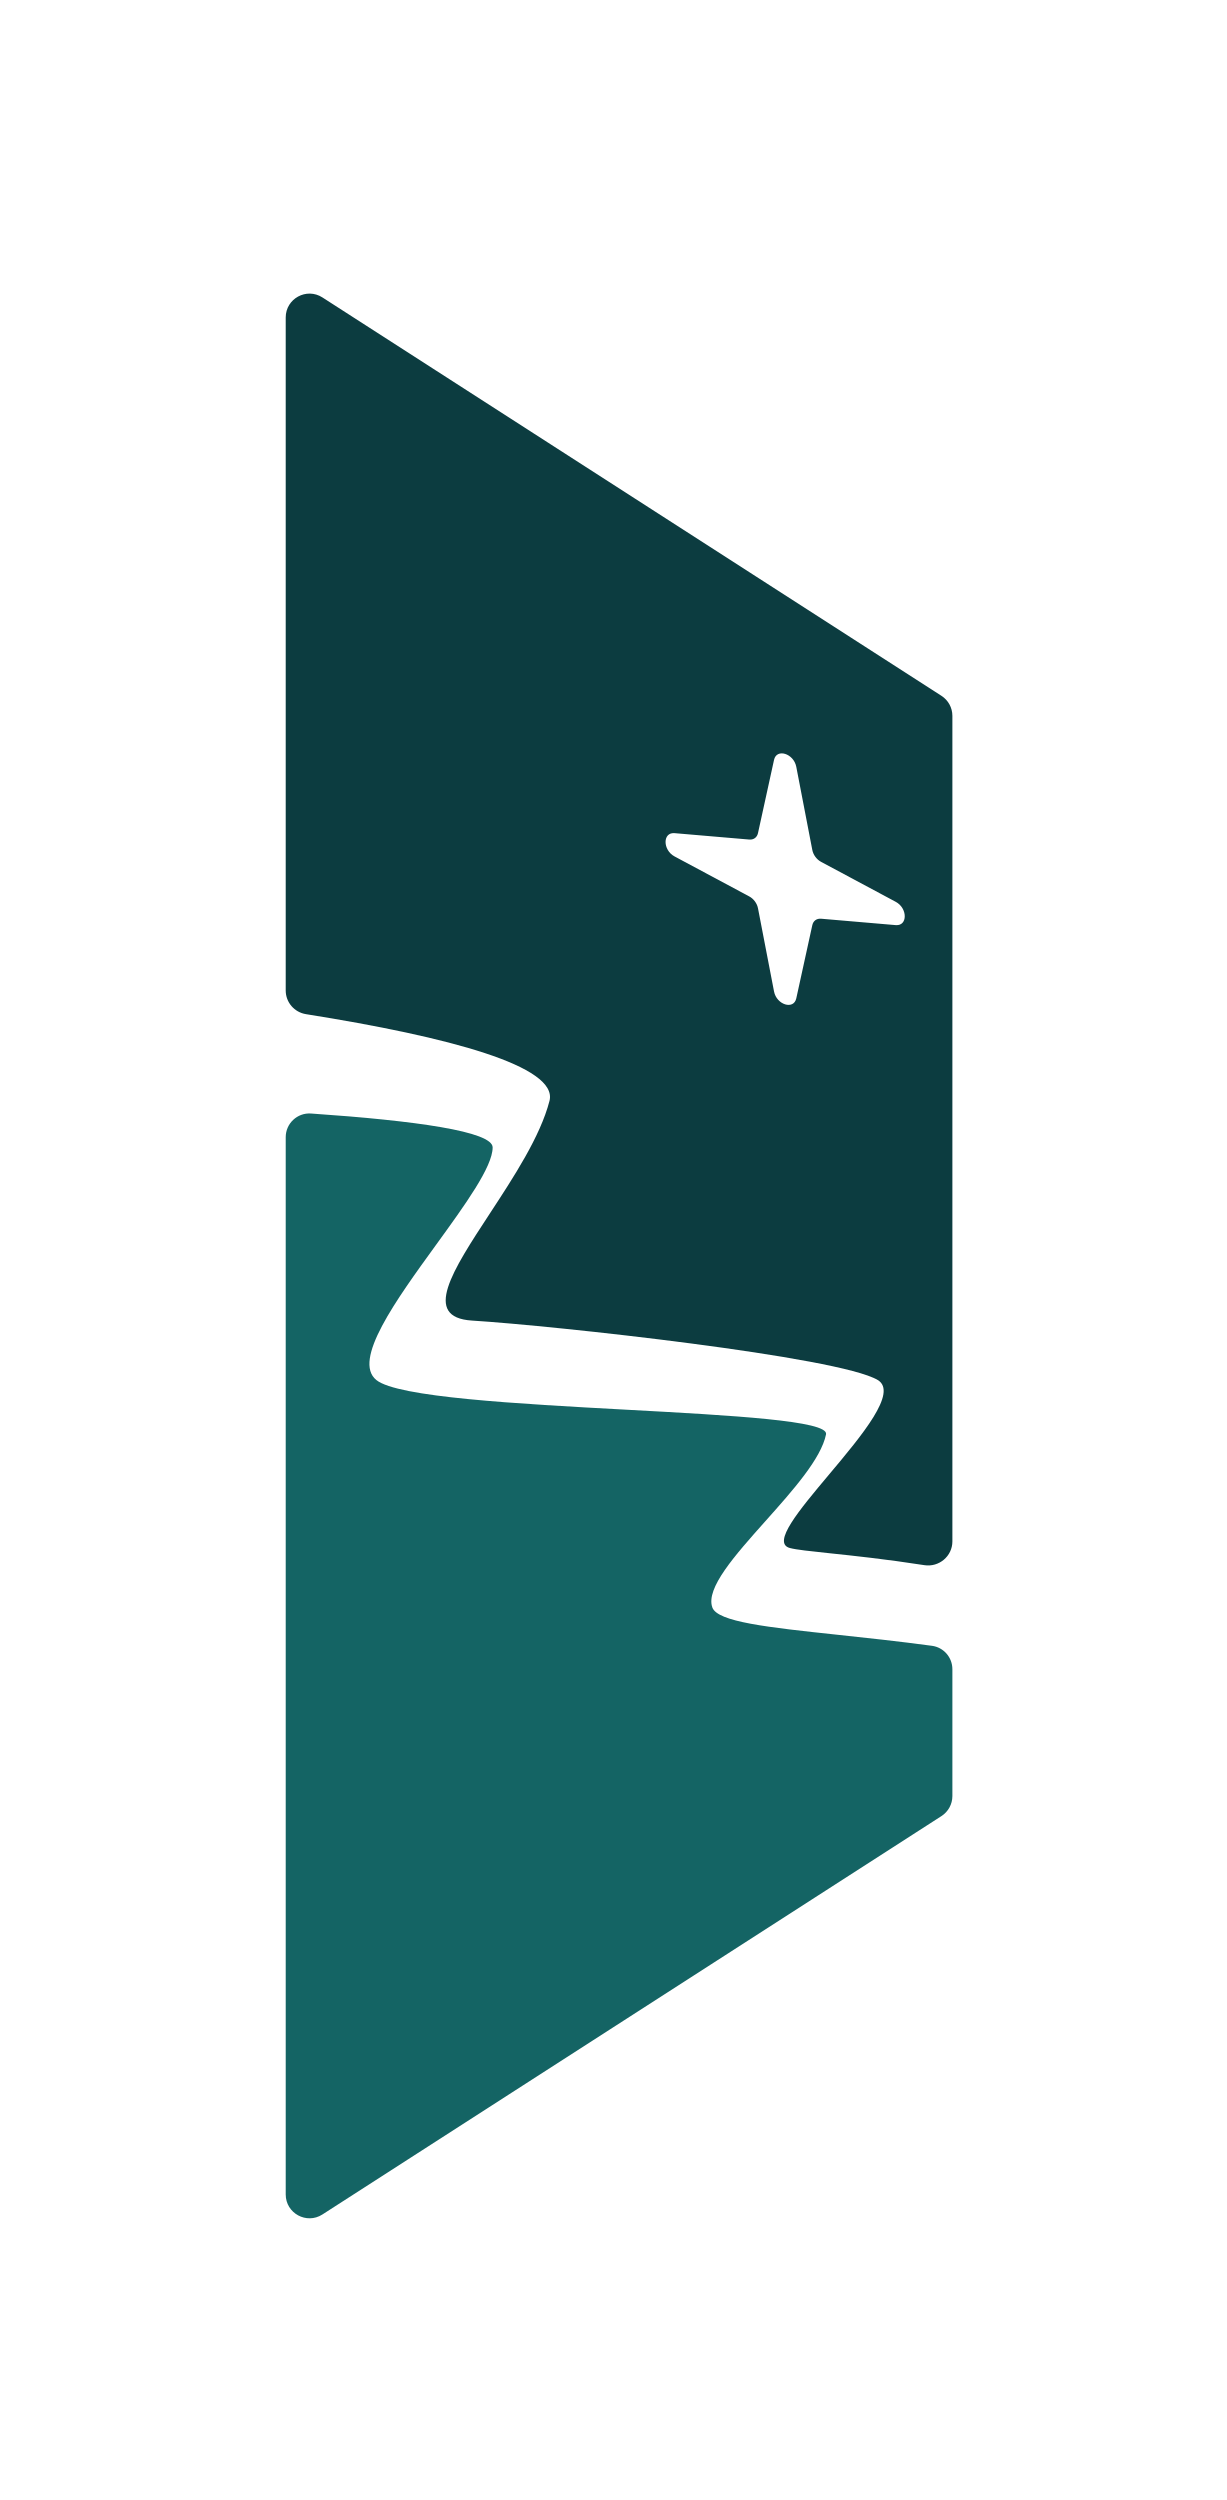
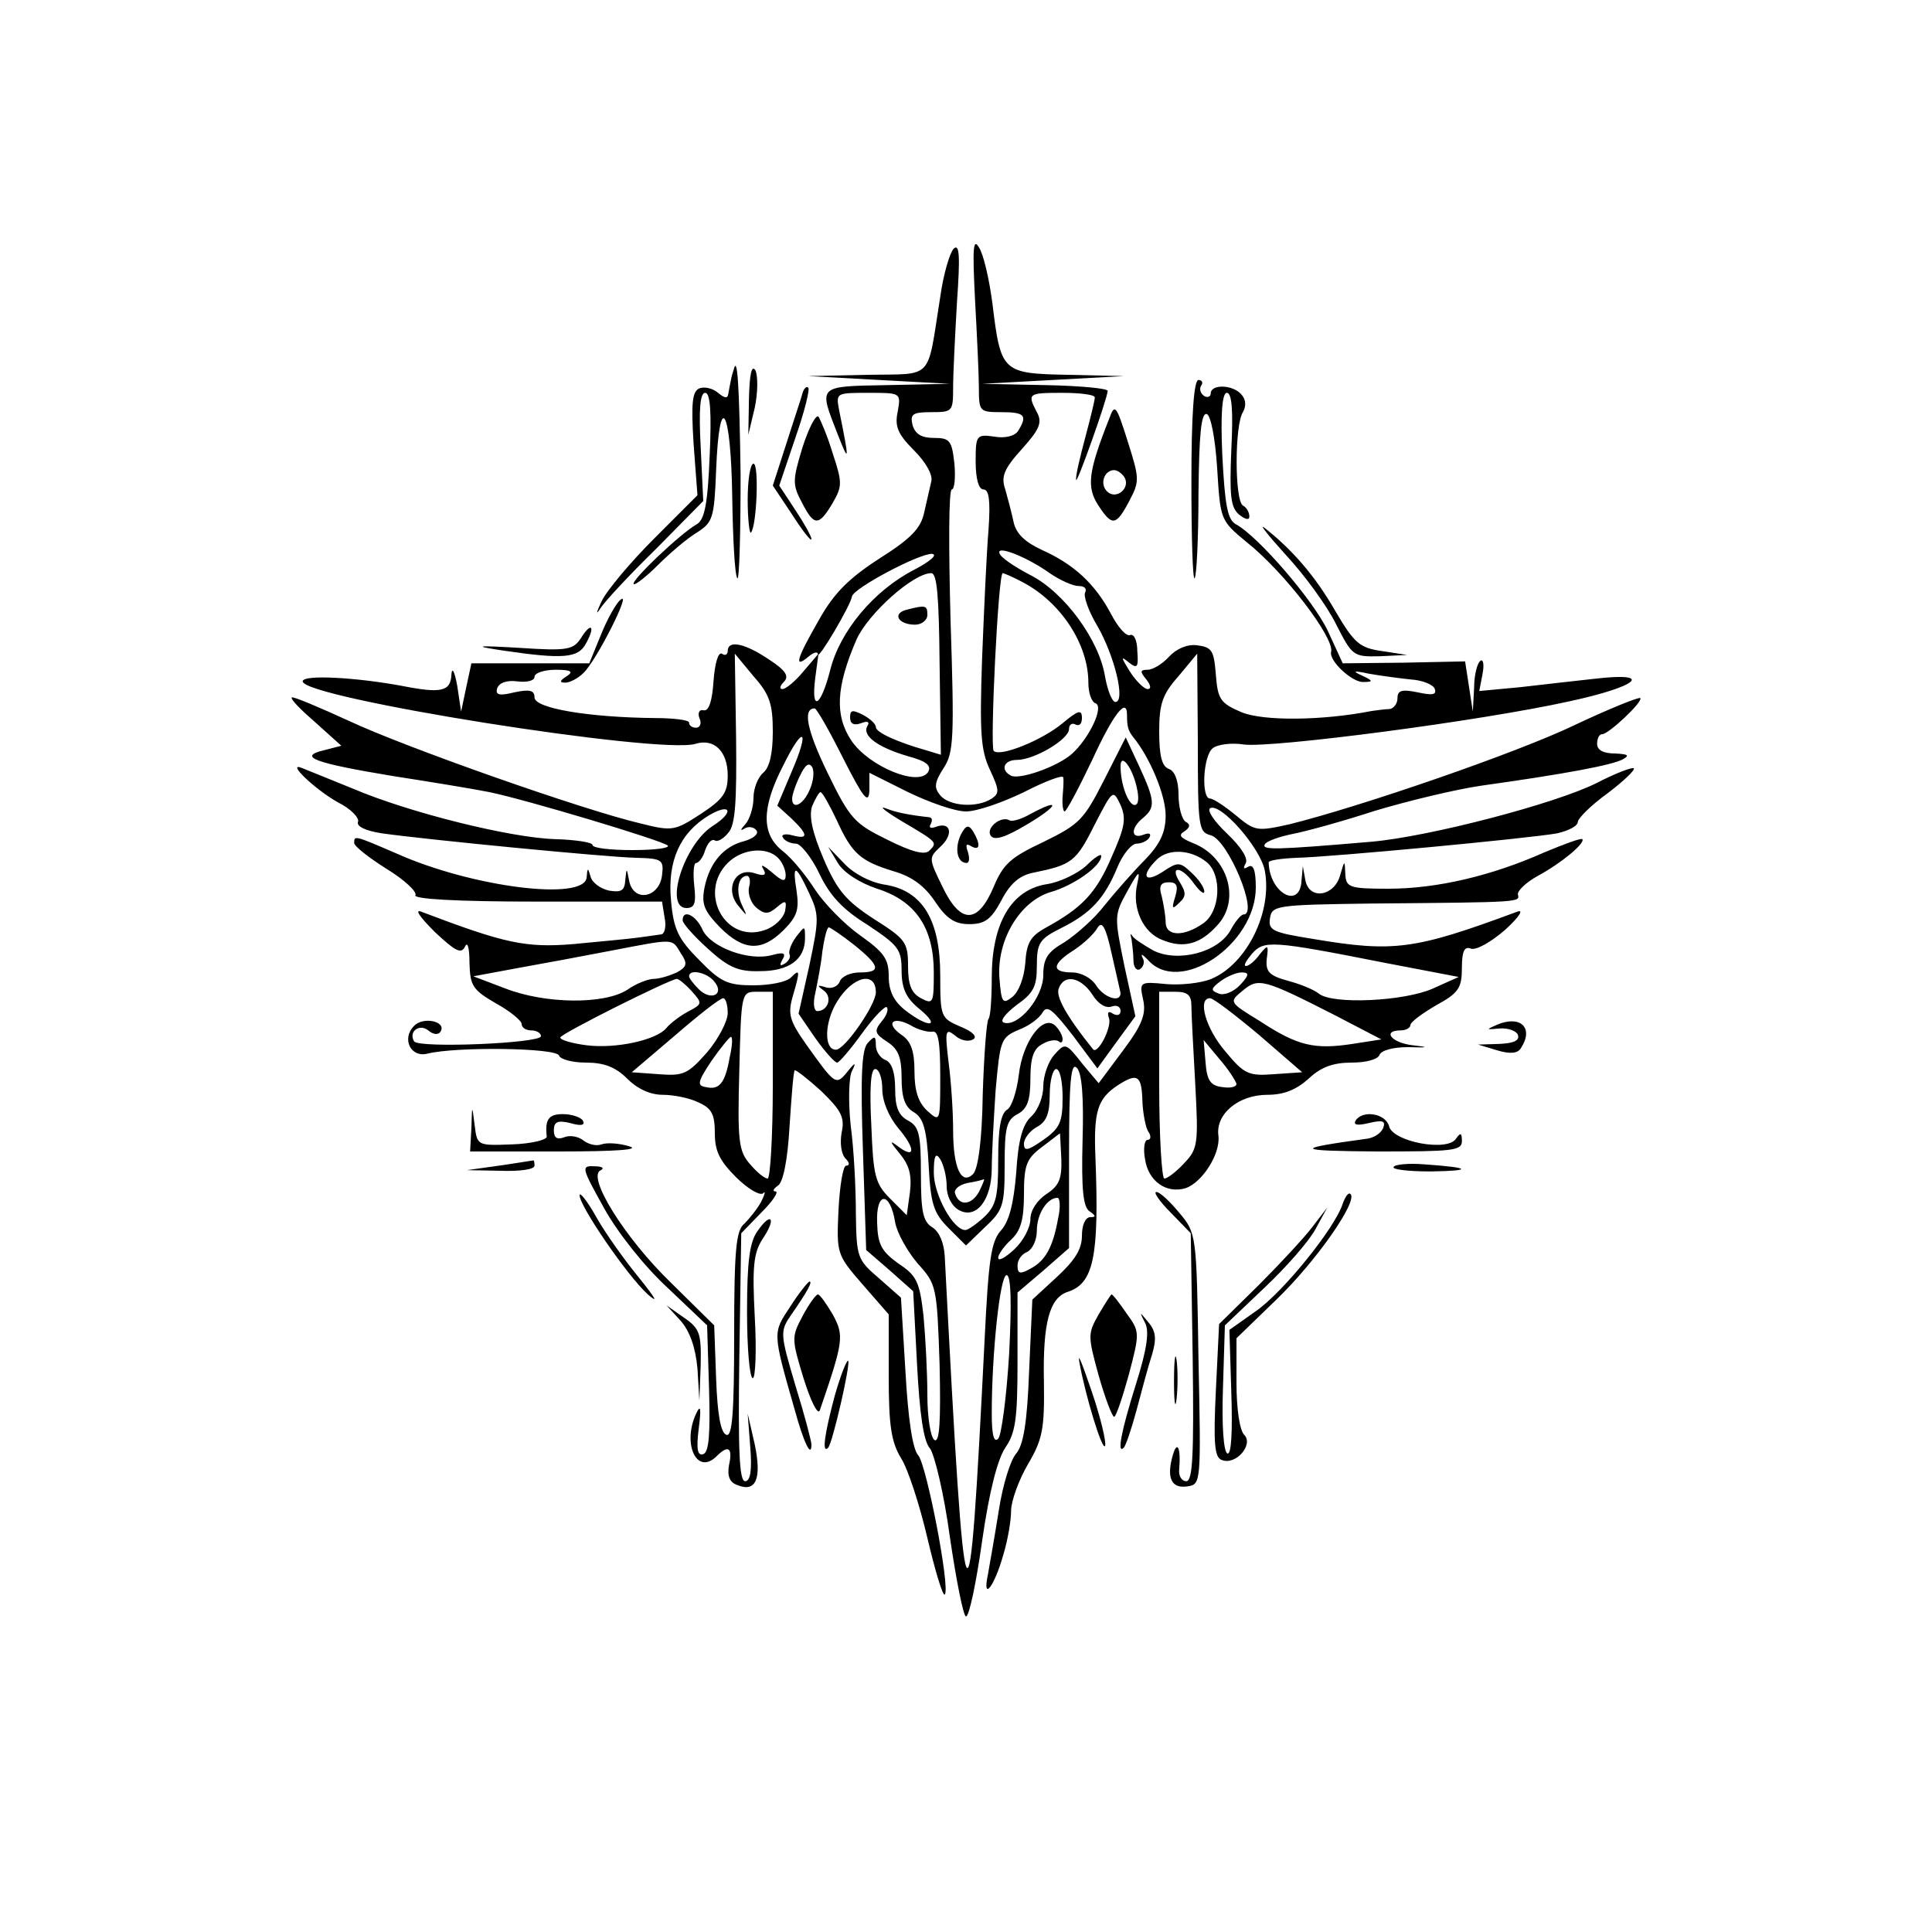
- <svg xmlns="http://www.w3.org/2000/svg" width="103" height="210" viewBox="0 0 103 210" fill="none">
-   <path fill-rule="evenodd" clip-rule="evenodd" d="M24 26.666C24 25.083 25.751 24.127 27.082 24.984L79.082 58.449C79.654 58.817 80 59.451 80 60.131V129.479C80 130.724 78.875 131.665 77.646 131.473C74.421 130.971 71.69 130.683 69.683 130.472C68.049 130.3 66.896 130.179 66.349 130.033C64.804 129.621 67.118 126.865 69.63 123.872C72.414 120.556 75.442 116.948 73.73 115.921C70.474 113.967 46.592 111.362 39.645 110.928C35.426 110.664 38.012 106.718 41.132 101.957C43.149 98.878 45.391 95.458 46.158 92.474C46.905 89.567 37.756 87.107 25.701 85.189C24.725 85.034 24 84.194 24 83.205V26.666ZM65.019 63.829C65.235 62.843 66.671 63.288 66.887 64.409L68.234 71.399C68.313 71.808 68.6 72.198 68.968 72.394L75.244 75.755C76.25 76.293 76.25 77.796 75.244 77.71L68.968 77.172C68.6 77.141 68.313 77.352 68.234 77.713L66.887 83.866C66.671 84.852 65.235 84.406 65.019 83.286L63.671 76.296C63.593 75.886 63.306 75.497 62.938 75.3L56.662 71.94C55.656 71.401 55.656 69.898 56.662 69.985L62.938 70.522C63.306 70.554 63.593 70.342 63.671 69.982L65.019 63.829Z" fill="#0C3C40" />
-   <path d="M24 184.334V95.524C24 94.371 24.973 93.457 26.122 93.535C34.927 94.137 41.382 95.045 41.382 96.382C41.382 98.013 39.074 101.195 36.638 104.554L36.638 104.554C33.238 109.243 29.588 114.277 31.612 115.921C33.395 117.37 43.425 117.916 52.701 118.42C61.497 118.899 69.616 119.341 69.388 120.48C68.979 122.525 66.597 125.194 64.304 127.765C61.727 130.654 59.261 133.418 59.836 135.026C60.27 136.242 64.49 136.694 70.399 137.326C72.797 137.582 75.474 137.869 78.288 138.248C79.272 138.381 80 139.224 80 140.217V150.869C80 151.549 79.654 152.183 79.082 152.551L27.082 186.016C25.751 186.873 24 185.917 24 184.334Z" fill="#146464" />
+ <svg xmlns="http://www.w3.org/2000/svg" version="1.0" width="300pt" height="300pt" viewBox="0 0 300 300" preserveAspectRatio="xMidYMid meet">
+   <g transform="translate(0,300) scale(0.1,-0.1)" fill="#000000" stroke="none">
+     <path d="M1514 2535 c3 -55 6 -117 6 -137 0 -37 1 -38 35 -38 36 0 41 -5 26 -29 -5 -8 -20 -12 -37 -9 -28 4 -29 2 -29 -39 0 -27 5 -43 12 -43 9 0 11 -18 8 -62 -3 -35 -7 -125 -10 -200 -4 -116 -2 -143 12 -173 15 -32 15 -37 3 -45 -23 -15 -66 -12 -80 5 -10 12 -9 20 5 42 16 24 17 46 11 230 -3 112 -3 203 2 203 4 0 6 18 4 40 -4 36 -7 40 -32 40 -19 0 -29 6 -33 20 -4 17 0 20 29 20 33 0 34 1 34 38 0 22 3 81 6 133 5 71 4 91 -5 83 -6 -6 -16 -39 -21 -75 -21 -132 -9 -119 -113 -121 l-92 -2 110 -6 110 -6 -97 -2 c-110 -2 -107 0 -77 -77 18 -46 18 -41 2 38 -5 27 -5 27 46 27 50 0 50 0 45 -29 -5 -23 0 -35 25 -60 19 -19 30 -39 27 -49 -2 -9 -7 -31 -11 -48 -5 -24 -20 -40 -69 -71 -48 -31 -71 -54 -94 -95 -35 -61 -40 -77 -17 -58 8 7 15 9 15 4 0 -10 51 76 53 90 3 13 103 66 124 66 10 -1 -3 -12 -28 -25 -62 -32 -115 -95 -130 -156 -15 -58 -30 -65 -23 -11 l5 37 -23 -27 c-13 -16 -28 -28 -33 -28 -5 0 -4 5 2 11 9 9 3 18 -23 35 -37 25 -64 31 -64 13 0 -5 -4 -8 -9 -4 -6 3 -11 -16 -13 -42 -2 -31 -7 -47 -15 -46 -7 2 -10 -4 -7 -12 4 -8 1 -15 -5 -15 -6 0 -11 3 -11 8 0 4 -24 7 -53 7 -102 1 -187 15 -187 32 0 11 -7 13 -31 8 -24 -6 -30 -4 -27 6 3 9 15 13 31 11 15 -2 27 1 27 7 0 6 15 11 33 11 24 0 28 -3 17 -10 -11 -7 -12 -10 -2 -10 7 0 20 7 28 15 20 19 75 128 58 114 -7 -5 -21 -30 -31 -55 l-18 -44 -91 0 -92 0 -8 -37 -8 -38 -6 40 c-4 22 -8 30 -9 18 -1 -27 -16 -30 -77 -18 -70 13 -154 18 -154 7 0 -26 555 -114 610 -97 29 9 50 -12 50 -49 0 -27 -7 -37 -42 -60 -40 -26 -44 -27 -92 -15 -90 21 -368 119 -455 160 -46 21 -86 38 -88 36 -2 -3 15 -20 37 -39 l40 -36 -27 -7 c-42 -10 -14 -20 107 -40 58 -9 125 -20 150 -25 58 -12 268 -75 277 -83 3 -4 -21 -7 -55 -7 -34 0 -62 3 -62 8 0 4 -26 8 -58 9 -69 2 -226 41 -313 78 -35 14 -71 29 -79 32 -28 12 19 -33 55 -53 20 -10 33 -24 31 -30 -3 -7 11 -14 37 -18 71 -10 349 -37 395 -38 40 -1 43 -3 40 -27 -4 -35 -44 -43 -51 -9 -4 21 -4 21 -6 2 -1 -17 -6 -20 -25 -17 -14 3 -27 13 -29 22 -4 14 -5 14 -6 -1 -2 -38 -178 -16 -296 37 -65 28 -65 28 -65 16 0 -5 23 -23 50 -40 28 -17 48 -36 45 -41 -4 -6 64 -10 188 -10 l195 0 4 -25 c3 -14 0 -26 -6 -26 -6 -1 -22 -3 -36 -5 -14 -2 -59 -6 -100 -10 -74 -6 -106 1 -235 50 -12 5 -4 -7 20 -31 32 -30 41 -35 47 -23 4 9 7 -2 7 -25 1 -36 5 -42 41 -63 22 -12 40 -27 40 -32 0 -6 7 -10 15 -10 8 0 15 -4 15 -9 0 -11 -190 -19 -197 -8 -9 15 8 28 22 17 8 -7 16 -7 19 -2 10 16 -27 24 -41 9 -20 -20 -5 -50 21 -43 45 11 200 9 204 -3 2 -6 21 -11 42 -11 28 0 46 -7 64 -25 16 -16 36 -25 55 -25 17 0 42 -5 56 -12 20 -9 25 -18 25 -48 0 -28 8 -43 33 -68 18 -18 37 -29 42 -25 4 5 3 -1 -3 -13 -6 -11 -18 -26 -26 -34 -13 -10 -16 -40 -16 -172 0 -123 -3 -159 -12 -156 -9 3 -14 32 -16 87 l-3 83 -68 67 c-71 69 -131 165 -108 174 6 3 2 6 -10 6 -21 1 -20 -2 15 -65 21 -38 63 -91 99 -124 l61 -58 3 -98 c2 -70 0 -99 -9 -102 -9 -3 -11 8 -7 40 4 31 3 38 -4 23 -22 -47 1 -97 32 -66 18 18 25 13 19 -14 -3 -17 1 -27 13 -31 29 -12 38 10 27 63 l-11 48 4 -52 c3 -37 0 -53 -8 -53 -9 0 -11 47 -9 192 l3 193 32 33 c17 17 27 32 21 32 -5 0 -3 4 4 9 8 5 15 39 18 92 3 46 6 85 8 87 2 1 20 -13 41 -32 31 -30 37 -41 32 -64 -3 -16 -1 -34 6 -41 6 -6 7 -11 1 -11 -5 0 -10 -31 -12 -69 -3 -67 -3 -69 37 -115 l41 -47 0 -96 c0 -77 4 -102 19 -127 11 -17 29 -73 41 -124 12 -51 24 -91 27 -88 9 9 -28 200 -41 216 -9 9 -16 58 -20 130 l-7 115 -34 30 c-34 29 -35 33 -36 100 0 39 -3 100 -8 137 -4 37 -3 76 2 85 7 14 5 14 -7 -1 -18 -22 -19 -21 -64 42 -26 37 -29 47 -21 75 12 41 11 43 -3 29 -7 -7 -33 -12 -58 -12 -40 0 -51 5 -84 39 -33 33 -40 48 -44 92 -6 62 14 106 59 133 34 20 40 5 5 -17 -44 -29 -75 -127 -40 -127 13 0 15 8 12 35 -2 19 -1 35 3 35 4 0 11 9 14 20 4 11 10 18 15 15 4 -3 14 3 21 12 11 12 13 49 12 147 l-2 131 29 -35 c25 -28 30 -43 30 -86 0 -34 -5 -56 -15 -64 -8 -7 -15 -24 -15 -39 0 -15 -6 -33 -12 -40 -9 -10 -9 -12 -1 -7 6 3 14 2 18 -4 3 -5 -5 -12 -19 -16 -32 -8 -54 -33 -62 -72 -5 -26 -1 -36 24 -62 37 -37 65 -38 99 -4 21 21 24 32 20 60 -7 43 -2 43 19 -2 16 -34 16 -41 1 -112 l-17 -76 26 -38 c15 -21 30 -38 34 -38 3 0 21 21 39 46 18 25 36 43 38 40 3 -3 0 -13 -8 -22 -12 -15 -11 -19 9 -32 17 -11 22 -24 22 -56 0 -30 5 -45 19 -53 15 -9 20 -27 23 -82 3 -61 8 -75 31 -98 l27 -27 30 29 c28 26 30 34 30 97 0 57 3 69 20 78 15 8 20 21 20 55 0 33 5 47 19 54 10 6 21 7 25 4 3 -3 6 -2 6 3 0 6 -5 15 -11 21 -19 19 -51 -24 -57 -76 -3 -25 -11 -50 -18 -54 -10 -6 -14 -29 -14 -77 0 -58 -3 -72 -22 -90 -12 -11 -25 -20 -29 -20 -19 0 -49 55 -49 89 0 27 3 32 10 21 5 -8 10 -27 10 -42 0 -16 8 -31 19 -37 27 -15 51 16 51 65 0 21 3 76 6 121 7 78 8 82 36 94 16 6 32 18 37 27 7 12 16 4 47 -36 l38 -51 29 40 30 41 -17 78 c-16 78 -16 79 5 117 17 31 20 33 15 11 -9 -38 9 -77 40 -88 32 -13 58 -6 84 23 37 39 17 107 -38 128 -19 8 -23 12 -13 18 9 6 10 11 2 15 -6 4 -11 23 -11 42 0 22 -6 37 -15 40 -11 4 -15 21 -15 58 0 43 5 58 30 86 l29 35 1 -138 c0 -131 1 -139 20 -144 27 -7 75 -123 51 -123 -4 0 -13 -11 -20 -24 -19 -35 -82 -51 -120 -32 -16 9 -31 19 -33 23 -3 5 -3 2 -1 -5 1 -8 3 -23 3 -33 0 -11 5 -17 10 -14 6 4 8 12 4 18 -3 7 0 5 8 -3 49 -57 168 23 168 112 0 27 -4 37 -12 32 -7 -4 -8 -3 -4 5 5 7 -6 25 -28 46 -20 19 -32 36 -27 40 16 9 78 -61 85 -97 12 -64 -28 -145 -83 -168 -17 -7 -49 -10 -71 -8 -40 4 -41 3 -35 -24 5 -22 -1 -39 -31 -79 l-38 -51 -26 31 c-25 32 -26 32 -43 13 -9 -10 -17 -32 -17 -49 0 -16 -8 -37 -19 -47 -13 -12 -20 -36 -23 -87 -4 -48 -11 -76 -24 -90 -15 -17 -19 -45 -25 -167 -25 -500 -30 -490 -62 127 -1 20 -8 38 -19 45 -15 9 -18 25 -18 83 0 62 -3 74 -20 83 -15 8 -20 21 -20 49 0 25 -5 41 -15 45 -8 3 -15 13 -15 23 0 15 -2 15 -13 3 -9 -11 -11 -52 -7 -168 l5 -153 37 -32 36 -32 6 -114 c4 -76 10 -119 20 -130 7 -9 22 -71 31 -138 10 -68 21 -123 25 -123 5 0 16 53 25 117 11 77 24 127 36 145 16 23 19 45 19 134 l0 107 40 34 40 35 0 146 c0 113 3 143 12 134 8 -8 11 -45 9 -113 -2 -76 1 -104 11 -110 10 -7 10 -9 1 -9 -8 0 -13 -13 -13 -29 0 -21 -11 -38 -39 -64 l-38 -35 -5 -111 c-3 -81 -9 -115 -20 -128 -9 -10 -21 -49 -27 -88 -6 -38 -14 -83 -17 -100 -9 -43 10 -19 24 31 7 23 12 53 12 68 0 15 12 48 26 72 23 39 26 55 25 128 -2 93 9 131 37 140 40 13 49 54 43 208 -3 72 3 92 35 113 31 20 37 15 38 -27 1 -18 5 -39 9 -45 5 -7 4 -13 -1 -13 -5 0 -7 -14 -4 -30 5 -34 33 -54 63 -45 26 9 54 53 51 81 -5 34 31 64 76 64 26 0 45 8 64 25 19 18 38 25 67 25 22 0 41 5 43 12 3 7 21 12 44 12 33 -1 34 0 7 3 -33 4 -47 23 -18 23 8 0 15 4 15 8 0 5 18 18 40 31 35 19 40 27 40 58 0 26 4 34 14 30 8 -3 31 10 53 29 23 21 30 33 18 28 -159 -59 -191 -63 -316 -42 -62 10 -70 13 -67 32 3 20 9 21 158 23 233 2 230 2 227 14 -1 6 13 19 31 29 37 20 74 51 69 57 -2 2 -29 -8 -60 -21 -81 -36 -166 -56 -241 -56 -61 0 -66 2 -67 23 -1 22 -1 22 -8 -2 -9 -33 -48 -39 -54 -8 l-4 22 -2 -22 c-2 -46 -50 -20 -51 28 0 3 19 6 43 7 52 1 360 30 405 38 17 4 32 11 32 18 1 6 21 26 46 44 25 19 43 36 41 39 -3 2 -29 -8 -58 -23 -64 -32 -259 -83 -349 -91 -152 -13 -171 -13 -166 -4 3 5 23 12 43 16 21 4 79 20 128 36 50 15 124 33 165 39 129 18 204 32 220 41 11 6 8 8 -12 9 -18 0 -28 5 -28 15 0 8 3 15 8 15 10 0 64 51 59 56 -2 2 -47 -16 -100 -41 -91 -44 -336 -128 -445 -155 -50 -11 -53 -11 -83 14 -17 14 -35 26 -40 26 -14 0 -11 66 4 78 7 6 29 9 48 6 42 -6 366 36 506 67 107 23 133 46 39 35 -28 -3 -80 -9 -115 -13 l-64 -6 5 26 c3 15 1 24 -3 21 -5 -3 -10 -22 -10 -42 l-2 -37 -6 39 -6 39 -95 -2 -95 -1 -23 50 c-22 47 -108 147 -143 166 -13 7 -17 30 -21 107 -3 66 0 97 7 97 8 0 10 -28 7 -88 -3 -72 -1 -90 12 -101 10 -8 16 -9 16 -3 0 6 -4 14 -10 17 -13 8 -13 125 0 145 5 9 5 19 -2 27 -13 16 -48 17 -48 2 0 -5 -5 -7 -10 -4 -6 4 -8 11 -5 16 4 5 1 9 -4 9 -7 0 -11 -53 -11 -157 0 -86 2 -154 5 -151 3 3 6 62 6 132 1 91 4 126 13 123 6 -2 13 -37 16 -84 5 -81 5 -81 46 -115 58 -46 136 -148 131 -170 -4 -14 33 -48 50 -47 16 0 15 2 -2 10 -16 7 -13 8 10 3 17 -3 46 -7 65 -9 18 -1 36 -8 38 -15 3 -9 -4 -10 -27 -5 -24 5 -31 3 -31 -9 0 -9 -6 -16 -12 -17 -7 0 -20 -2 -28 -3 -76 -15 -168 -16 -202 -2 -33 14 -37 20 -40 58 -3 38 -6 43 -29 46 -15 2 -32 -5 -44 -18 -10 -11 -25 -20 -33 -20 -12 0 -12 -3 -2 -15 7 -9 8 -15 2 -15 -5 0 -18 12 -28 28 -13 21 -14 24 -2 14 14 -11 16 -9 14 17 0 16 -5 27 -11 25 -6 -3 -19 12 -30 33 -25 47 -58 77 -107 99 -26 12 -40 25 -44 43 -3 14 -9 37 -13 51 -7 20 -2 32 26 63 27 30 32 41 23 57 -15 29 -14 30 40 30 28 0 50 -3 50 -7 0 -5 -7 -33 -15 -63 -8 -30 -15 -59 -14 -65 0 -10 48 124 49 138 0 4 -44 8 -97 9 l-98 2 110 6 110 6 -87 2 c-102 2 -104 4 -117 111 -5 38 -14 77 -21 87 -9 15 -10 -2 -6 -81z m116 -425 c16 -11 36 -20 45 -20 9 0 13 -4 10 -10 -3 -5 5 -29 19 -52 27 -47 44 -118 28 -118 -5 0 -12 17 -16 39 -9 57 -63 131 -116 158 -25 13 -47 28 -48 34 -5 13 43 -6 78 -31z m-171 -141 l2 -141 -23 7 c-46 13 -78 28 -78 36 0 5 -9 13 -20 19 -16 8 -20 8 -20 -4 0 -10 6 -13 17 -9 10 4 14 2 10 -4 -9 -15 15 -33 62 -47 30 -8 38 -15 32 -25 -15 -23 -92 9 -119 49 -26 39 -24 83 8 157 18 40 88 103 116 103 9 0 12 -35 13 -141z m129 127 c59 -31 102 -96 102 -156 0 -16 5 -30 11 -32 14 -5 -10 -55 -37 -79 -23 -20 -83 -41 -95 -33 -16 9 -10 24 10 24 27 0 81 32 81 48 0 7 5 10 10 7 6 -3 10 1 10 10 0 14 -6 12 -30 -8 -31 -26 -97 -53 -107 -43 -6 6 7 276 14 276 2 0 16 -6 31 -14z m-279 -273 c32 -63 40 -73 41 -50 l0 27 60 -30 c33 -16 73 -30 90 -30 17 0 57 14 90 30 33 17 60 27 61 23 1 -5 0 -18 -1 -30 -1 -13 1 -23 3 -23 3 0 22 36 43 80 33 72 54 98 54 70 0 -19 2 -25 10 -35 26 -32 50 -90 50 -121 0 -26 -8 -44 -32 -69 -18 -18 -46 -50 -63 -71 -16 -21 -45 -46 -62 -57 -26 -15 -33 -25 -33 -51 0 -35 -39 -81 -61 -74 -7 2 1 13 19 27 27 19 32 29 32 61 0 36 4 42 38 59 46 23 67 46 87 94 8 20 22 37 30 37 7 0 17 4 20 10 3 6 -1 7 -9 4 -20 -8 -21 10 -1 26 19 16 19 26 -6 80 l-21 45 -34 -67 c-31 -61 -38 -68 -93 -95 -51 -24 -63 -34 -78 -70 -25 -59 -52 -58 -80 1 -21 43 -21 44 -3 61 21 19 17 40 -7 31 -8 -3 -11 -1 -8 4 3 6 3 10 -2 11 -28 3 -51 7 -68 14 -11 4 0 -5 25 -20 56 -33 56 -33 43 -46 -7 -7 -27 -2 -65 17 -51 25 -58 32 -93 104 -32 66 -39 100 -20 100 3 0 23 -35 44 -77z m-80 -22 l-22 -52 22 -20 c26 -25 27 -33 1 -26 -11 3 -18 1 -14 -4 3 -5 12 -9 20 -9 7 0 24 -21 36 -46 16 -34 36 -56 75 -80 48 -32 53 -38 53 -71 0 -28 7 -43 28 -60 34 -28 14 -30 -22 -2 -18 14 -26 30 -26 53 0 27 -7 37 -45 64 -24 17 -55 49 -69 70 -14 22 -36 49 -50 60 -34 26 -34 67 0 133 32 65 42 57 13 -10z m28 -28 c-10 -23 -27 -31 -27 -13 0 5 5 21 12 35 8 17 14 22 19 14 4 -7 2 -23 -4 -36z m508 5 c4 -17 3 -28 -3 -28 -10 0 -22 32 -22 60 0 22 18 -1 25 -32z m-466 -51 c24 -53 37 -64 89 -80 28 -8 48 -23 64 -47 18 -27 31 -35 53 -35 24 0 34 7 50 37 14 27 29 39 50 43 59 12 66 17 94 73 29 56 29 57 41 32 9 -21 7 -34 -14 -81 -24 -56 -46 -79 -103 -110 -23 -13 -29 -23 -31 -55 -2 -23 -10 -44 -20 -52 -15 -12 -17 -9 -20 28 -5 60 32 121 80 135 35 10 78 40 78 56 0 4 -10 -2 -23 -15 -13 -12 -41 -26 -62 -29 -55 -9 -85 -61 -85 -145 0 -32 -2 -61 -5 -64 -3 -3 -7 -55 -9 -117 -1 -70 -7 -116 -15 -124 -18 -18 -31 9 -31 68 0 28 -3 75 -7 105 -6 50 -5 54 10 42 9 -8 21 -10 28 -6 7 4 0 12 -20 20 -30 13 -31 15 -31 79 0 86 -27 131 -84 141 -23 3 -50 17 -65 33 l-25 26 15 -25 c9 -15 34 -31 61 -40 60 -19 88 -61 88 -130 0 -48 -1 -50 -20 -40 -15 8 -20 21 -20 50 0 37 -4 42 -53 73 -43 28 -57 44 -78 93 -18 42 -23 67 -18 82 5 12 11 22 13 22 3 0 14 -20 25 -43z m-91 -59 c7 -7 12 -19 12 -27 0 -11 -5 -10 -22 5 -12 10 -18 13 -13 5 6 -10 2 -12 -13 -7 -30 10 -47 -24 -26 -50 15 -18 15 -18 6 1 -10 21 -6 45 8 45 4 0 6 -8 3 -18 -2 -10 3 -24 11 -31 13 -11 19 -11 32 0 14 12 16 11 13 -6 -3 -11 -16 -24 -31 -29 -61 -22 -105 57 -58 104 22 22 60 26 78 8z m666 -7 c24 -20 21 -77 -6 -95 -30 -21 -58 -20 -58 2 0 9 -3 27 -6 40 -5 16 -2 22 11 22 12 0 15 -5 10 -22 -6 -19 -5 -21 6 -10 11 10 11 16 1 32 -17 27 3 25 22 -2 9 -12 16 -18 16 -12 0 6 -9 19 -20 29 -18 17 -21 17 -45 1 -28 -18 -34 -6 -9 19 18 18 54 16 78 -4z m-134 -203 c0 -16 -26 -7 -38 12 -7 11 -23 20 -37 20 -33 0 -32 13 3 35 15 10 31 25 36 34 7 12 13 2 22 -39 7 -30 13 -58 14 -62z m-414 75 c41 -33 43 -43 9 -43 -14 0 -28 -6 -31 -14 -3 -8 -13 -12 -22 -9 -13 4 -14 3 -3 -5 14 -10 7 -32 -10 -32 -5 0 -7 12 -3 28 3 15 9 44 11 65 3 20 7 37 10 37 2 0 20 -12 39 -27z m-269 -13 c11 -16 10 -21 -6 -30 -11 -5 -27 -10 -36 -10 -8 0 -27 -7 -41 -17 -36 -23 -127 -22 -189 2 l-50 19 70 13 c39 7 104 19 145 27 99 19 93 19 107 -4z m1093 -15 l115 -22 -40 -18 c-45 -20 -156 -25 -177 -8 -7 6 -29 15 -48 20 -29 8 -35 14 -33 34 3 22 2 23 -11 7 -7 -10 -17 -18 -21 -18 -5 0 0 8 9 19 19 21 29 21 206 -14z m-1041 -29 c17 -20 -5 -31 -24 -12 -8 8 -15 17 -15 20 0 12 28 6 39 -8z m817 -5 c-10 -11 -25 -17 -33 -14 -14 5 -13 8 3 20 10 7 24 13 32 13 12 0 12 -4 -2 -19z m-852 -10 c17 -19 17 -20 -6 -32 -13 -7 -27 -18 -33 -25 -15 -19 -79 -33 -125 -27 -22 3 -40 8 -40 12 1 6 169 90 181 91 3 0 14 -9 23 -19z m286 -2 c0 -19 -48 -89 -62 -89 -19 0 -18 43 2 75 24 39 60 48 60 14z m336 -3 c9 -15 21 -22 30 -19 8 3 14 0 14 -7 0 -6 -5 -8 -12 -4 -7 5 -9 2 -6 -7 5 -14 -18 -58 -25 -48 -41 51 -58 82 -53 94 8 23 34 18 52 -9z m376 -32 l73 -38 -45 -7 c-59 -9 -85 -3 -143 35 -49 30 -49 30 -27 48 24 20 32 18 142 -38z m-872 -109 c0 -80 -4 -145 -8 -145 -5 0 -17 10 -28 23 -17 20 -19 35 -16 145 3 122 3 122 28 122 l24 0 0 -145z m650 123 c0 -13 3 -67 6 -122 5 -92 4 -100 -17 -122 -12 -13 -26 -24 -31 -24 -4 0 -8 65 -8 145 l0 145 25 0 c19 0 25 -5 25 -22z m-720 -11 c0 -13 -15 -41 -32 -61 -30 -34 -37 -37 -75 -34 l-42 3 67 57 c37 32 70 58 75 58 4 0 7 -11 7 -23z m825 -34 l67 -58 -44 -3 c-39 -3 -46 0 -75 35 -31 36 -44 83 -24 83 5 0 39 -26 76 -57z m-507 5 c9 2 12 -17 12 -69 0 -71 0 -72 -20 -54 -14 13 -20 31 -20 61 0 31 -5 47 -20 57 -26 18 -14 30 14 15 11 -7 27 -11 34 -10z m-315 -40 c-7 -40 -16 -51 -37 -46 -14 2 -13 8 9 41 14 20 28 37 30 37 3 0 2 -15 -2 -32z m787 -41 c0 -5 -10 -7 -22 -5 -18 2 -24 10 -26 38 l-3 35 25 -30 c14 -16 25 -34 26 -38z m-550 -8 c0 -19 10 -43 25 -61 28 -33 26 -49 -2 -27 -12 9 -11 6 3 -11 16 -19 20 -34 17 -61 l-5 -36 -26 26 c-23 23 -26 35 -29 113 -3 58 -1 88 6 88 6 0 11 -14 11 -31z m280 -13 c0 -38 -4 -48 -30 -66 -24 -17 -30 -18 -30 -6 0 8 9 20 20 26 15 8 20 21 20 50 0 22 5 40 10 40 6 0 10 -20 10 -44z m-2 -95 c1 -31 -3 -42 -23 -55 -15 -10 -25 -26 -25 -39 0 -13 -11 -34 -25 -47 -14 -13 -25 -19 -25 -13 0 5 9 18 20 28 15 14 20 31 20 71 0 45 4 55 28 73 15 11 27 21 28 21 0 0 1 -18 2 -39z m-128 -52 c-12 -21 -31 -22 -37 -2 -2 6 6 13 19 16 13 2 24 5 26 6 1 0 -2 -8 -8 -20z m-130 -47 c3 -17 19 -45 35 -64 29 -32 30 -35 34 -157 2 -88 0 -122 -8 -117 -6 4 -11 35 -11 70 0 35 -3 90 -6 123 -6 52 -10 62 -39 81 -26 19 -32 29 -33 63 -2 49 20 50 28 1z m253 6 c-8 -45 -20 -66 -43 -78 -16 -9 -20 -8 -20 5 0 9 7 18 15 21 8 4 15 18 15 33 0 26 16 51 32 51 4 0 5 -15 1 -32z m-76 -210 c-4 -67 -12 -127 -17 -132 -7 -7 -10 7 -10 39 0 95 13 215 23 215 7 0 8 -43 4 -122z" />
+     <path d="M1407 2053 c-22 -6 -12 -23 14 -23 10 0 19 7 19 15 0 15 -2 16 -33 8z" />
+     <path d="M1600 1736 c-14 -8 -28 -12 -32 -10 -13 8 -37 -11 -30 -23 5 -9 22 -4 57 17 49 29 53 42 5 16z" />
+     <path d="M1492 1704 c-10 -21 -6 -44 9 -44 4 0 5 7 2 17 -4 11 -3 14 5 9 14 -8 15 3 3 23 -7 11 -11 10 -19 -5z" />
+     <path d="M1163 2382 l-1 -57 10 42 c5 24 5 49 1 58 -6 9 -9 -6 -10 -43z" />
+     <path d="M1139 2425 c-1 -3 -3 -9 -4 -15 -1 -5 -3 -15 -4 -21 -1 -8 -5 -8 -16 1 -8 7 -21 10 -29 7 -11 -5 -13 -22 -9 -86 l6 -80 -67 -67 c-37 -37 -74 -81 -82 -98 -8 -17 -9 -22 -2 -11 7 11 46 53 87 93 l73 74 -4 84 c-3 58 -1 84 7 84 8 0 10 -30 7 -97 -3 -76 -8 -100 -20 -107 -25 -14 -103 -88 -98 -93 2 -2 19 11 37 29 19 19 46 42 61 51 25 16 27 22 30 97 5 127 23 97 25 -41 1 -66 4 -123 8 -127 3 -3 5 69 5 161 -2 141 -5 188 -11 162z" />
+     <path d="M1246 2389 c-2 -8 -14 -43 -25 -78 l-21 -65 30 -45 c16 -25 30 -43 30 -38 0 4 -11 24 -25 45 l-25 38 25 74 c14 40 23 76 20 78 -2 3 -7 -1 -9 -9z" />
+     <path d="M1722 2349 c-32 -81 -35 -105 -17 -133 22 -34 28 -33 49 7 16 30 15 35 -3 92 -18 57 -20 59 -29 34z m24 -90 c10 -17 -13 -36 -27 -22 -12 12 -4 33 11 33 5 0 12 -5 16 -11z" />
+     <path d="M1246 2305 c-15 -50 -16 -57 -1 -85 19 -37 26 -38 48 -1 15 26 15 32 0 77 -8 27 -19 52 -22 57 -4 4 -15 -17 -25 -48z" />
+     <path d="M1161 2224 c0 -31 3 -54 5 -51 9 9 13 107 4 107 -5 0 -9 -25 -9 -56z" />
+     <path d="M1996 2139 c29 -31 64 -79 78 -107 26 -51 27 -52 69 -51 l42 2 -39 6 c-35 5 -43 12 -73 63 -31 54 -67 95 -109 128 -10 8 4 -10 32 -41z" />
+     <path d="M902 2009 c-12 -18 -21 -20 -95 -15 -69 4 -73 3 -27 -4 95 -14 118 -12 130 11 15 27 8 34 -8 8z" />
+     <path d="M1060 1571 c0 -5 18 -25 39 -44 32 -29 47 -36 81 -35 45 0 70 18 70 51 0 20 0 20 -14 2 -8 -11 -12 -23 -10 -27 2 -4 -1 -10 -7 -14 -8 -5 -9 -3 -4 6 6 10 2 12 -16 7 -36 -10 -95 12 -108 39 -10 23 -31 33 -31 15z" />
+     <path d="M2325 1409 c-18 -8 -18 -8 4 -6 13 1 26 -4 28 -10 3 -9 -7 -13 -29 -14 l-33 -1 30 -9 c20 -6 32 -5 37 4 20 31 -1 51 -37 36z" />
+     <path d="M732 1249 l-2 -37 138 0 c91 0 127 3 109 8 -16 5 -35 6 -43 3 -8 -3 -20 0 -28 6 -7 6 -21 9 -30 5 -11 -4 -16 -1 -16 11 0 13 6 16 26 11 17 -5 23 -3 19 4 -3 5 -17 10 -31 10 -22 0 -28 -8 -25 -35 0 -5 -24 -11 -54 -12 -54 -2 -54 -2 -58 30 -4 32 -4 32 -5 -4z" />
+     <path d="M2105 1260 c-4 -7 3 -8 20 -4 21 5 27 4 23 -7 -3 -8 -13 -15 -24 -17 -117 -16 -114 -19 14 -20 117 0 132 1 132 16 0 13 -2 14 -9 4 -13 -21 -98 -5 -104 19 -5 20 -41 26 -52 9z" />
+     <path d="M775 1190 l-50 -7 53 -1 c29 -1 52 2 52 8 0 6 -1 9 -2 8 -2 0 -25 -4 -53 -8z" />
+     <path d="M2164 1188 c-3 -4 23 -7 58 -7 66 1 62 6 -10 11 -24 2 -46 0 -48 -4z" />
+     <path d="M900 1144 c0 -17 74 -125 106 -154 17 -15 12 -6 -13 25 -23 28 -53 70 -67 95 -14 25 -26 40 -26 34z" />
+     <path d="M1817 1118 l32 -33 3 -193 c2 -153 0 -192 -10 -192 -7 0 -12 8 -11 18 3 33 -3 47 -10 22 -10 -35 -2 -52 23 -48 21 3 21 6 17 198 -3 193 -3 195 -30 227 -14 17 -30 32 -35 32 -6 1 4 -14 21 -31z" />
+     <path d="M2085 1131 c-12 -38 -93 -138 -135 -167 l-41 -29 3 -98 c2 -61 0 -96 -6 -94 -6 2 -9 43 -7 101 l3 98 61 58 c34 32 70 73 80 92 l18 33 -23 -30 c-12 -16 -50 -57 -84 -91 l-61 -60 -5 -103 c-4 -83 -2 -104 9 -108 22 -9 50 24 35 39 -7 7 -12 40 -12 81 l0 69 63 61 c61 59 126 152 114 163 -3 3 -8 -4 -12 -15z" />
+     <path d="M1176 1088 c-12 -17 -16 -47 -16 -125 0 -57 4 -103 9 -103 4 0 6 43 3 95 -4 78 -2 99 12 121 22 32 14 44 -8 12z" />
+     <path d="M1227 971 c-27 -41 -28 -38 7 -160 14 -51 26 -76 26 -54 0 5 -11 47 -25 92 -24 81 -24 84 -6 110 25 36 33 51 28 51 -2 0 -16 -17 -30 -39z" />
+     <path d="M1246 956 c-17 -32 -17 -35 2 -97 11 -35 22 -57 25 -49 37 108 38 116 20 149 -10 17 -20 31 -23 31 -3 0 -14 -15 -24 -34z" />
+     <path d="M1706 959 c-17 -30 -17 -33 0 -95 10 -35 21 -64 24 -64 3 0 13 30 23 66 17 65 17 66 -4 95 -11 16 -21 29 -23 29 -1 0 -10 -14 -20 -31z" />
+     <path d="M1057 949 c14 -16 23 -41 26 -74 l3 -50 2 55 c1 49 -1 57 -26 74 l-27 19 22 -24z" />
+     <path d="M1778 946 c7 -13 3 -41 -14 -95 -23 -73 -30 -110 -19 -99 3 3 12 29 20 59 8 30 18 68 24 86 7 24 6 36 -6 50 -14 17 -14 17 -5 -1z" />
+     <path d="M1676 885 c9 -51 36 -140 40 -130 2 6 -7 44 -21 85 -14 41 -22 62 -19 45z" />
+     <path d="M1823 855 c0 -33 2 -45 4 -27 2 18 2 45 0 60 -2 15 -4 0 -4 -33z" />
+     <path d="M1296 832 c-16 -60 -20 -90 -10 -80 7 8 35 130 31 135 -2 2 -12 -23 -21 -55z" />
+   </g>
</svg>
